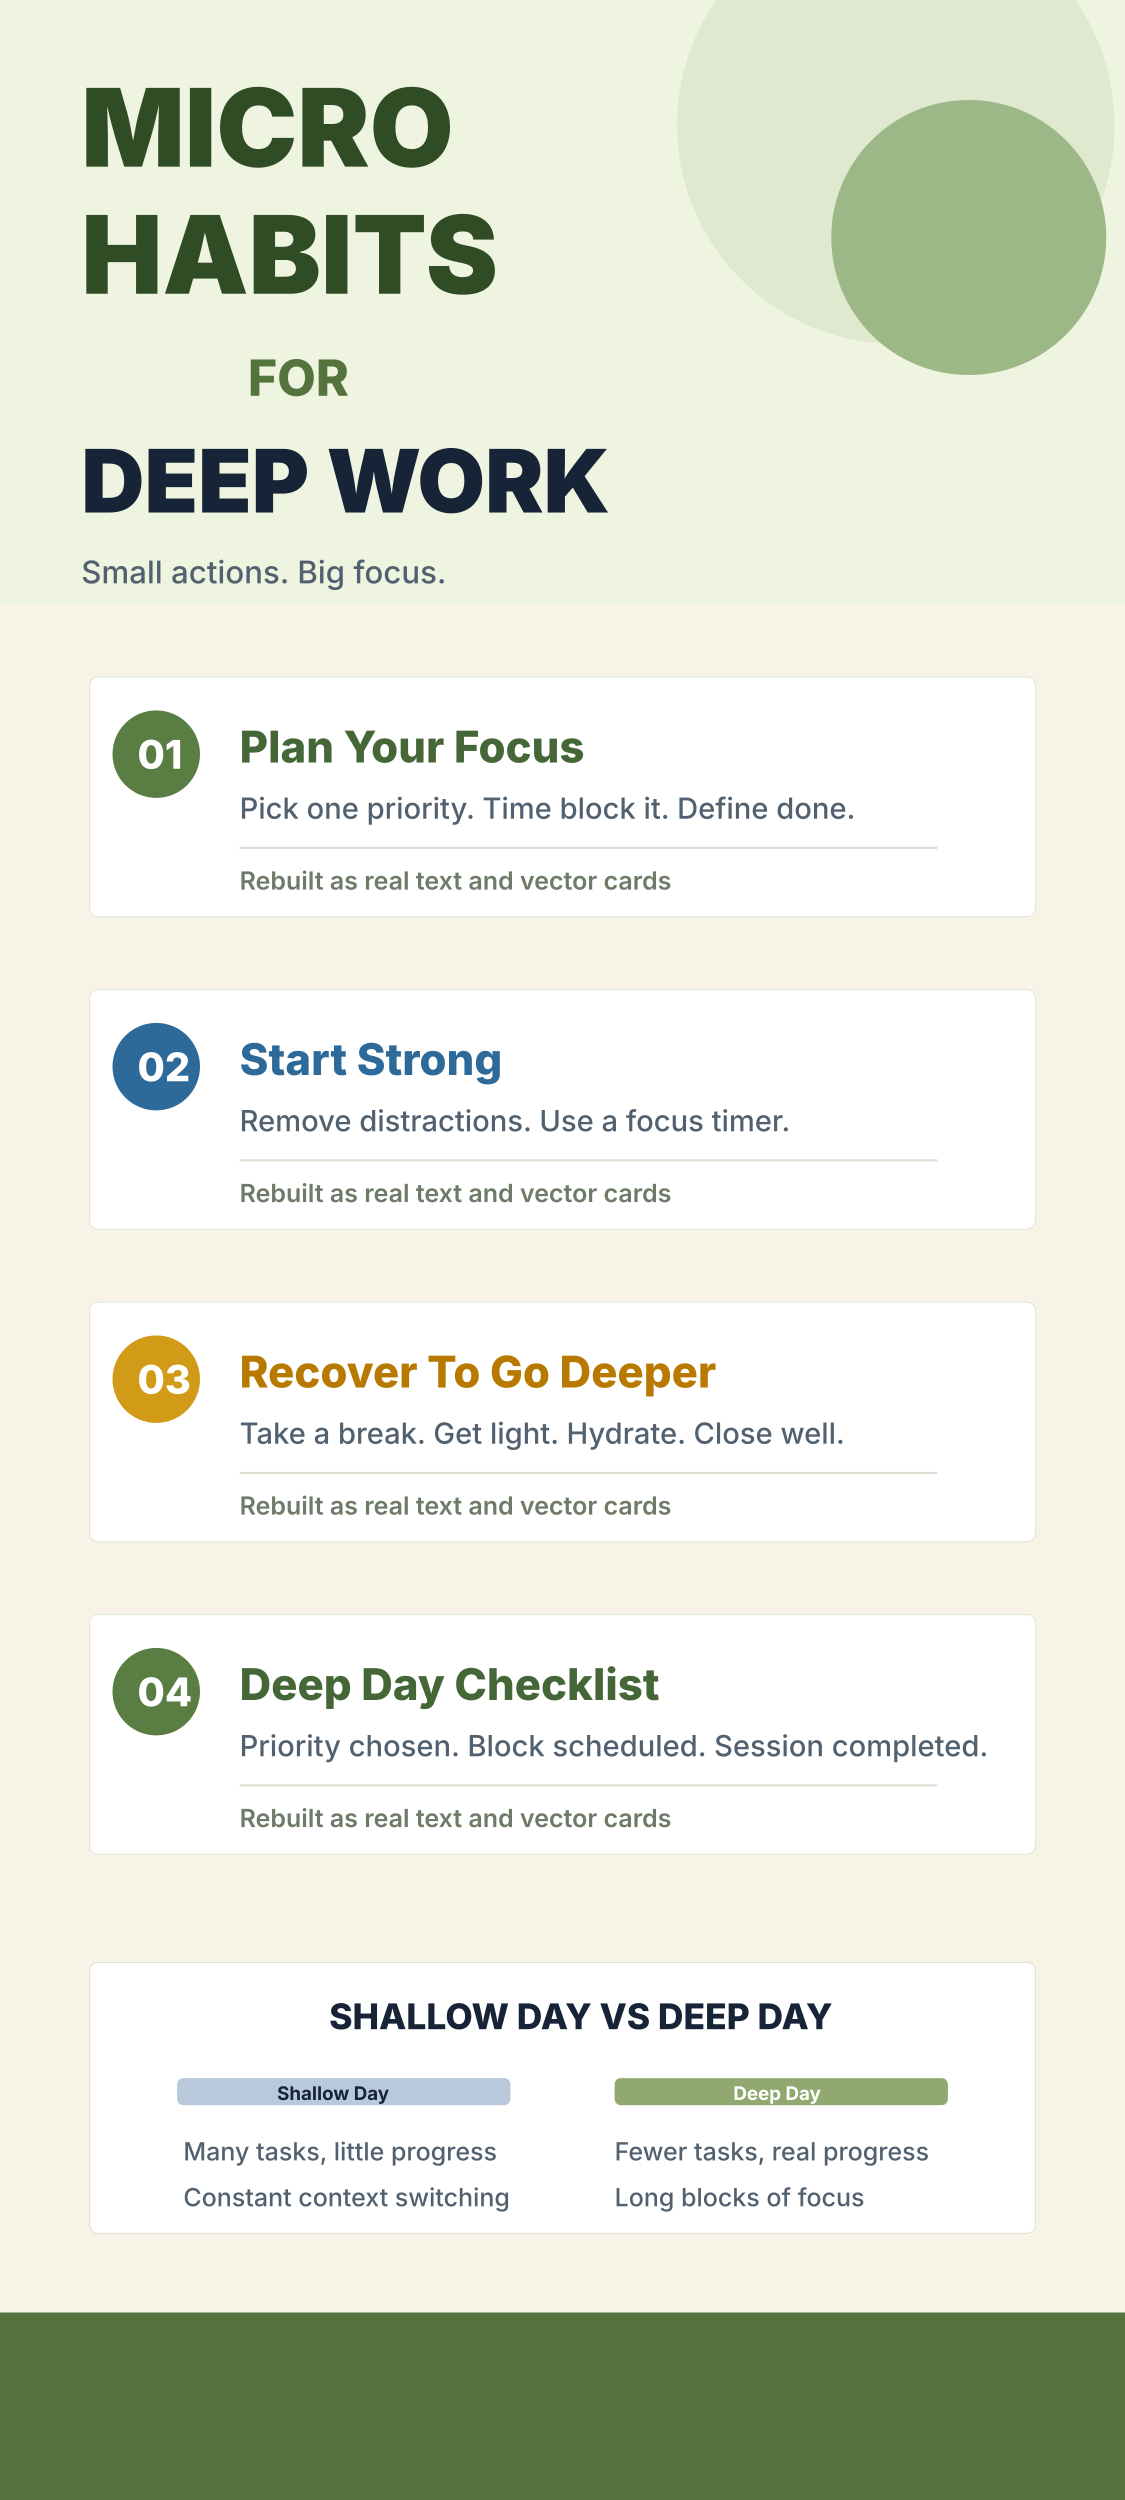
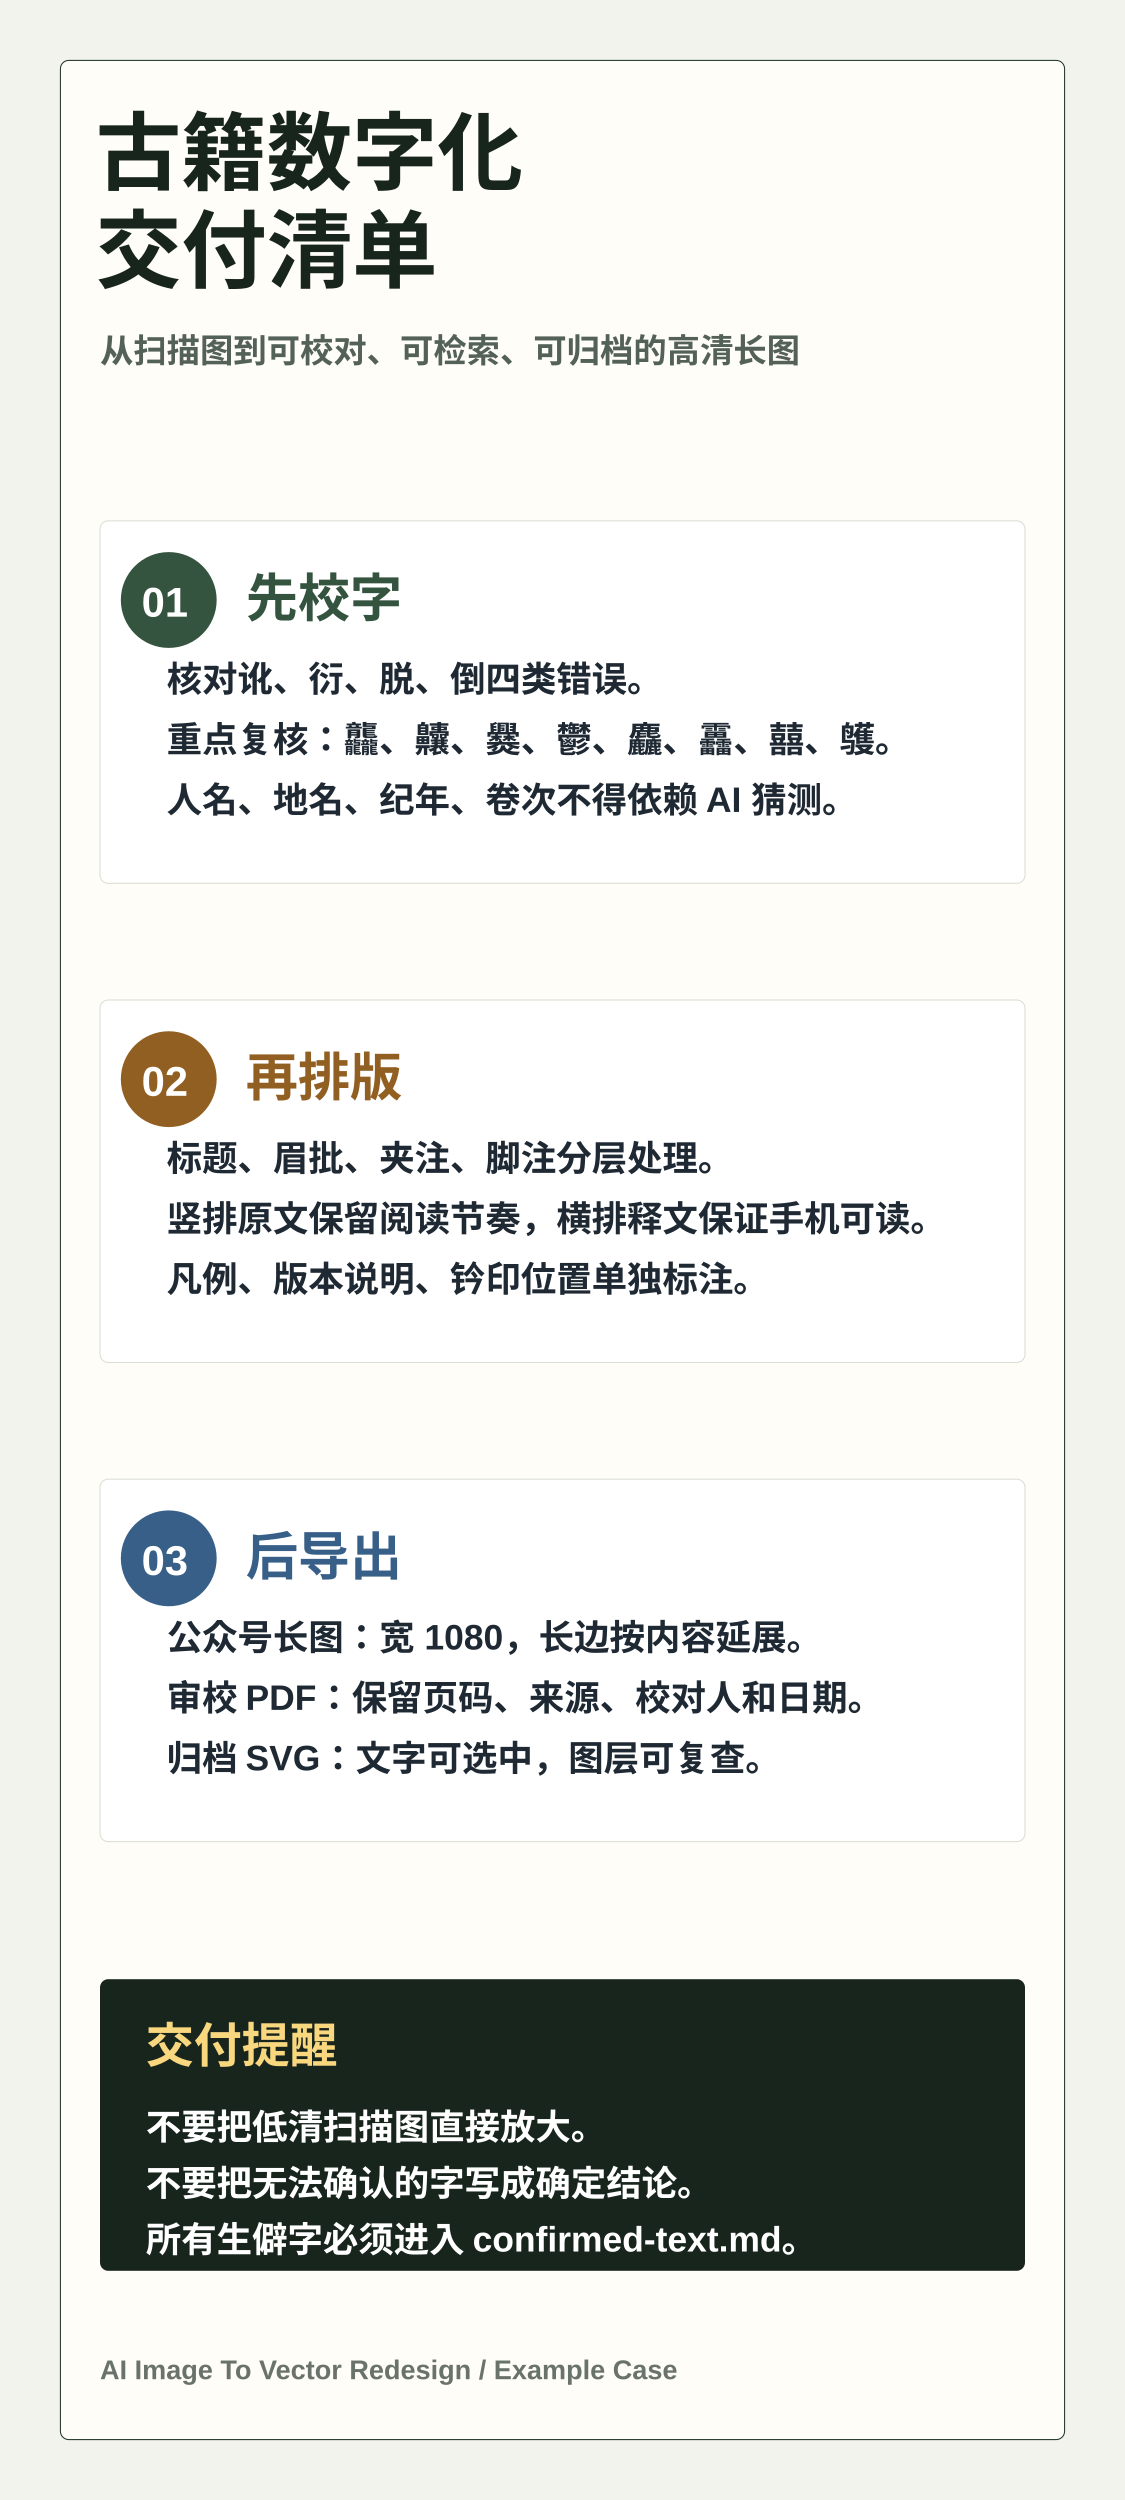
<svg xmlns="http://www.w3.org/2000/svg" width="1080" height="2400" viewBox="0 0 1080 2400">
-   <rect x="0" y="0" width="1080" height="2400" rx="0" fill="#f7f3e7" stroke="none" opacity="1" />
-   <rect x="0" y="0" width="1080" height="580" rx="0" fill="#eef4df" stroke="none" opacity="1" />
-   <circle cx="860" cy="120" r="210" fill="#dfe9d0" />
-   <circle cx="930" cy="228" r="132" fill="#9db887" />
-   <text x="78" y="160" font-family="Inter, Arial, sans-serif" font-size="104" font-weight="900" fill="#2f4c25">MICRO</text>
-   <text x="78" y="282" font-family="Inter, Arial, sans-serif" font-size="104" font-weight="900" fill="#2f4c25">HABITS</text>
-   <text x="238" y="380" font-family="Inter, Arial, sans-serif" font-size="48" font-weight="800" fill="#55733d">FOR</text>
-   <text x="78" y="492" font-family="Inter, Arial, sans-serif" font-size="84" font-weight="900" fill="#172336">DEEP WORK</text>
-   <text x="78" y="560" font-family="Inter, Arial, sans-serif" font-size="30" font-weight="500" fill="#526170">Small actions. Big focus.</text>
-   <rect x="86" y="650" width="908" height="230" rx="8" fill="#ffffff" stroke="#dfe7d9" opacity="1" />
-   <circle cx="150" cy="724" r="42" fill="#597d43" />
-   <text x="132" y="738" font-family="Inter, Arial, sans-serif" font-size="38" font-weight="800" fill="#ffffff">01</text>
-   <text x="230" y="732" font-family="Inter, Arial, sans-serif" font-size="42" font-weight="800" fill="#456737">Plan Your Focus</text>
-   <text x="230" y="786" font-family="Inter, Arial, sans-serif" font-size="28" font-weight="500" fill="#526170">Pick one priority. Time block it. Define done.</text>
-   <line x1="230" y1="814" x2="900" y2="814" stroke="#d8e0d2" stroke-width="2" />
-   <text x="230" y="854" font-family="Inter, Arial, sans-serif" font-size="24" font-weight="600" fill="#6e7b69">Rebuilt as real text and vector cards</text>
-   <rect x="86" y="950" width="908" height="230" rx="8" fill="#ffffff" stroke="#dfe7d9" opacity="1" />
-   <circle cx="150" cy="1024" r="42" fill="#2d6a99" />
-   <text x="132" y="1038" font-family="Inter, Arial, sans-serif" font-size="38" font-weight="800" fill="#ffffff">02</text>
-   <text x="230" y="1032" font-family="Inter, Arial, sans-serif" font-size="42" font-weight="800" fill="#2d6a99">Start Strong</text>
-   <text x="230" y="1086" font-family="Inter, Arial, sans-serif" font-size="28" font-weight="500" fill="#526170">Remove distractions. Use a focus timer.</text>
-   <line x1="230" y1="1114" x2="900" y2="1114" stroke="#d8e0d2" stroke-width="2" />
-   <text x="230" y="1154" font-family="Inter, Arial, sans-serif" font-size="24" font-weight="600" fill="#6e7b69">Rebuilt as real text and vector cards</text>
-   <rect x="86" y="1250" width="908" height="230" rx="8" fill="#ffffff" stroke="#dfe7d9" opacity="1" />
-   <circle cx="150" cy="1324" r="42" fill="#d19a17" />
-   <text x="132" y="1338" font-family="Inter, Arial, sans-serif" font-size="38" font-weight="800" fill="#ffffff">03</text>
-   <text x="230" y="1332" font-family="Inter, Arial, sans-serif" font-size="42" font-weight="800" fill="#b87900">Recover To Go Deeper</text>
-   <text x="230" y="1386" font-family="Inter, Arial, sans-serif" font-size="28" font-weight="500" fill="#526170">Take a break. Get light. Hydrate. Close well.</text>
-   <line x1="230" y1="1414" x2="900" y2="1414" stroke="#d8e0d2" stroke-width="2" />
-   <text x="230" y="1454" font-family="Inter, Arial, sans-serif" font-size="24" font-weight="600" fill="#6e7b69">Rebuilt as real text and vector cards</text>
-   <rect x="86" y="1550" width="908" height="230" rx="8" fill="#ffffff" stroke="#dfe7d9" opacity="1" />
-   <circle cx="150" cy="1624" r="42" fill="#597d43" />
-   <text x="132" y="1638" font-family="Inter, Arial, sans-serif" font-size="38" font-weight="800" fill="#ffffff">04</text>
-   <text x="230" y="1632" font-family="Inter, Arial, sans-serif" font-size="42" font-weight="800" fill="#456737">Deep Day Checklist</text>
-   <text x="230" y="1686" font-family="Inter, Arial, sans-serif" font-size="28" font-weight="500" fill="#526170">Priority chosen. Block scheduled. Session completed.</text>
-   <line x1="230" y1="1714" x2="900" y2="1714" stroke="#d8e0d2" stroke-width="2" />
-   <text x="230" y="1754" font-family="Inter, Arial, sans-serif" font-size="24" font-weight="600" fill="#6e7b69">Rebuilt as real text and vector cards</text>
-   <rect x="86" y="1884" width="908" height="260" rx="8" fill="#ffffff" stroke="#e1dfd6" opacity="1" />
-   <text x="316" y="1948" font-family="Inter, Arial, sans-serif" font-size="34" font-weight="800" fill="#172336">SHALLOW DAY VS DEEP DAY</text>
-   <rect x="170" y="1995" width="320" height="26" rx="6" fill="#b7c9db" stroke="none" opacity="1" />
-   <rect x="590" y="1995" width="320" height="26" rx="6" fill="#91a970" stroke="none" opacity="1" />
-   <text x="266" y="2016" font-family="Inter, Arial, sans-serif" font-size="18" font-weight="700" fill="#172336">Shallow Day</text>
-   <text x="704" y="2016" font-family="Inter, Arial, sans-serif" font-size="18" font-weight="700" fill="#ffffff">Deep Day</text>
-   <text x="176" y="2074" font-family="Inter, Arial, sans-serif" font-size="24" font-weight="500" fill="#526170">Many tasks, little progress</text>
-   <text x="590" y="2074" font-family="Inter, Arial, sans-serif" font-size="24" font-weight="500" fill="#526170">Fewer tasks, real progress</text>
-   <text x="176" y="2118" font-family="Inter, Arial, sans-serif" font-size="24" font-weight="500" fill="#526170">Constant context switching</text>
-   <text x="590" y="2118" font-family="Inter, Arial, sans-serif" font-size="24" font-weight="500" fill="#526170">Long blocks of focus</text>
-   <text x="86" y="2286" font-family="Inter, Arial, sans-serif" font-size="24" font-weight="500" fill="#ffffff">This example demonstrates confirmed text, vector cards, and a 4K-safe long PNG export.</text>
-   <rect x="0" y="2220" width="1080" height="180" rx="0" fill="#55733d" stroke="none" opacity="1" />
+   <rect x="0" y="0" width="1080" height="2400" rx="0" fill="#f2f3ed" stroke="none" opacity="1" />
+   <rect x="58" y="58" width="964" height="2284" rx="8" fill="#fffdf7" stroke="#1f3529" opacity="1" />
+   <text x="92" y="176" font-family="PingFang SC, Hiragino Sans GB, STHeiti, Songti SC, Microsoft YaHei, Arial, sans-serif" font-size="82" font-weight="900" fill="#17251d">古籍数字化</text>
+   <text x="92" y="270" font-family="PingFang SC, Hiragino Sans GB, STHeiti, Songti SC, Microsoft YaHei, Arial, sans-serif" font-size="82" font-weight="900" fill="#17251d">交付清单</text>
+   <text x="96" y="348" font-family="PingFang SC, Hiragino Sans GB, STHeiti, Songti SC, Microsoft YaHei, Arial, sans-serif" font-size="32" font-weight="700" fill="#536158">从扫描图到可校对、可检索、可归档的高清长图</text>
+   <rect x="96" y="500" width="888" height="348" rx="8" fill="#ffffff" stroke="#d9ded2" opacity="1" />
+   <circle cx="162" cy="576" r="46" fill="#34543f" />
+   <text x="136" y="592" font-family="PingFang SC, Hiragino Sans GB, STHeiti, Songti SC, Microsoft YaHei, Arial, sans-serif" font-size="40" font-weight="900" fill="#ffffff">01</text>
+   <text x="236" y="592" font-family="PingFang SC, Hiragino Sans GB, STHeiti, Songti SC, Microsoft YaHei, Arial, sans-serif" font-size="50" font-weight="900" fill="#34543f">先校字</text>
+   <text x="160" y="664" font-family="PingFang SC, Hiragino Sans GB, STHeiti, Songti SC, Microsoft YaHei, Arial, sans-serif" font-size="34" font-weight="650" fill="#1f2933">核对讹、衍、脱、倒四类错误。</text>
+   <text x="160" y="722" font-family="PingFang SC, Hiragino Sans GB, STHeiti, Songti SC, Microsoft YaHei, Arial, sans-serif" font-size="34" font-weight="650" fill="#1f2933">重点复核：龘、齉、爨、鬱、麤、靐、囍、鹱。</text>
+   <text x="160" y="780" font-family="PingFang SC, Hiragino Sans GB, STHeiti, Songti SC, Microsoft YaHei, Arial, sans-serif" font-size="34" font-weight="650" fill="#1f2933">人名、地名、纪年、卷次不得依赖 AI 猜测。</text>
+   <rect x="96" y="960" width="888" height="348" rx="8" fill="#ffffff" stroke="#d9ded2" opacity="1" />
+   <circle cx="162" cy="1036" r="46" fill="#925f22" />
+   <text x="136" y="1052" font-family="PingFang SC, Hiragino Sans GB, STHeiti, Songti SC, Microsoft YaHei, Arial, sans-serif" font-size="40" font-weight="900" fill="#ffffff">02</text>
+   <text x="236" y="1052" font-family="PingFang SC, Hiragino Sans GB, STHeiti, Songti SC, Microsoft YaHei, Arial, sans-serif" font-size="50" font-weight="900" fill="#925f22">再排版</text>
+   <text x="160" y="1124" font-family="PingFang SC, Hiragino Sans GB, STHeiti, Songti SC, Microsoft YaHei, Arial, sans-serif" font-size="34" font-weight="650" fill="#1f2933">标题、眉批、夹注、脚注分层处理。</text>
+   <text x="160" y="1182" font-family="PingFang SC, Hiragino Sans GB, STHeiti, Songti SC, Microsoft YaHei, Arial, sans-serif" font-size="34" font-weight="650" fill="#1f2933">竖排原文保留阅读节奏，横排释文保证手机可读。</text>
+   <text x="160" y="1240" font-family="PingFang SC, Hiragino Sans GB, STHeiti, Songti SC, Microsoft YaHei, Arial, sans-serif" font-size="34" font-weight="650" fill="#1f2933">凡例、版本说明、钤印位置单独标注。</text>
+   <rect x="96" y="1420" width="888" height="348" rx="8" fill="#ffffff" stroke="#d9ded2" opacity="1" />
+   <circle cx="162" cy="1496" r="46" fill="#385f88" />
+   <text x="136" y="1512" font-family="PingFang SC, Hiragino Sans GB, STHeiti, Songti SC, Microsoft YaHei, Arial, sans-serif" font-size="40" font-weight="900" fill="#ffffff">03</text>
+   <text x="236" y="1512" font-family="PingFang SC, Hiragino Sans GB, STHeiti, Songti SC, Microsoft YaHei, Arial, sans-serif" font-size="50" font-weight="900" fill="#385f88">后导出</text>
+   <text x="160" y="1584" font-family="PingFang SC, Hiragino Sans GB, STHeiti, Songti SC, Microsoft YaHei, Arial, sans-serif" font-size="34" font-weight="650" fill="#1f2933">公众号长图：宽 1080，长边按内容延展。</text>
+   <text x="160" y="1642" font-family="PingFang SC, Hiragino Sans GB, STHeiti, Songti SC, Microsoft YaHei, Arial, sans-serif" font-size="34" font-weight="650" fill="#1f2933">审校 PDF：保留页码、来源、校对人和日期。</text>
+   <text x="160" y="1700" font-family="PingFang SC, Hiragino Sans GB, STHeiti, Songti SC, Microsoft YaHei, Arial, sans-serif" font-size="34" font-weight="650" fill="#1f2933">归档 SVG：文字可选中，图层可复查。</text>
+   <rect x="96" y="1900" width="888" height="280" rx="8" fill="#17251d" stroke="none" opacity="1" />
+   <text x="140" y="1980" font-family="PingFang SC, Hiragino Sans GB, STHeiti, Songti SC, Microsoft YaHei, Arial, sans-serif" font-size="46" font-weight="900" fill="#f8d77f">交付提醒</text>
+   <text x="140" y="2054" font-family="PingFang SC, Hiragino Sans GB, STHeiti, Songti SC, Microsoft YaHei, Arial, sans-serif" font-size="34" font-weight="700" fill="#ffffff">不要把低清扫描图直接放大。</text>
+   <text x="140" y="2108" font-family="PingFang SC, Hiragino Sans GB, STHeiti, Songti SC, Microsoft YaHei, Arial, sans-serif" font-size="34" font-weight="700" fill="#ffffff">不要把无法确认的字写成确定结论。</text>
+   <text x="140" y="2162" font-family="PingFang SC, Hiragino Sans GB, STHeiti, Songti SC, Microsoft YaHei, Arial, sans-serif" font-size="34" font-weight="700" fill="#ffffff">所有生僻字必须进入 confirmed-text.md。</text>
+   <text x="96" y="2284" font-family="PingFang SC, Hiragino Sans GB, STHeiti, Songti SC, Microsoft YaHei, Arial, sans-serif" font-size="26" font-weight="700" fill="#6a736b">AI Image To Vector Redesign / Example Case</text>
</svg>
